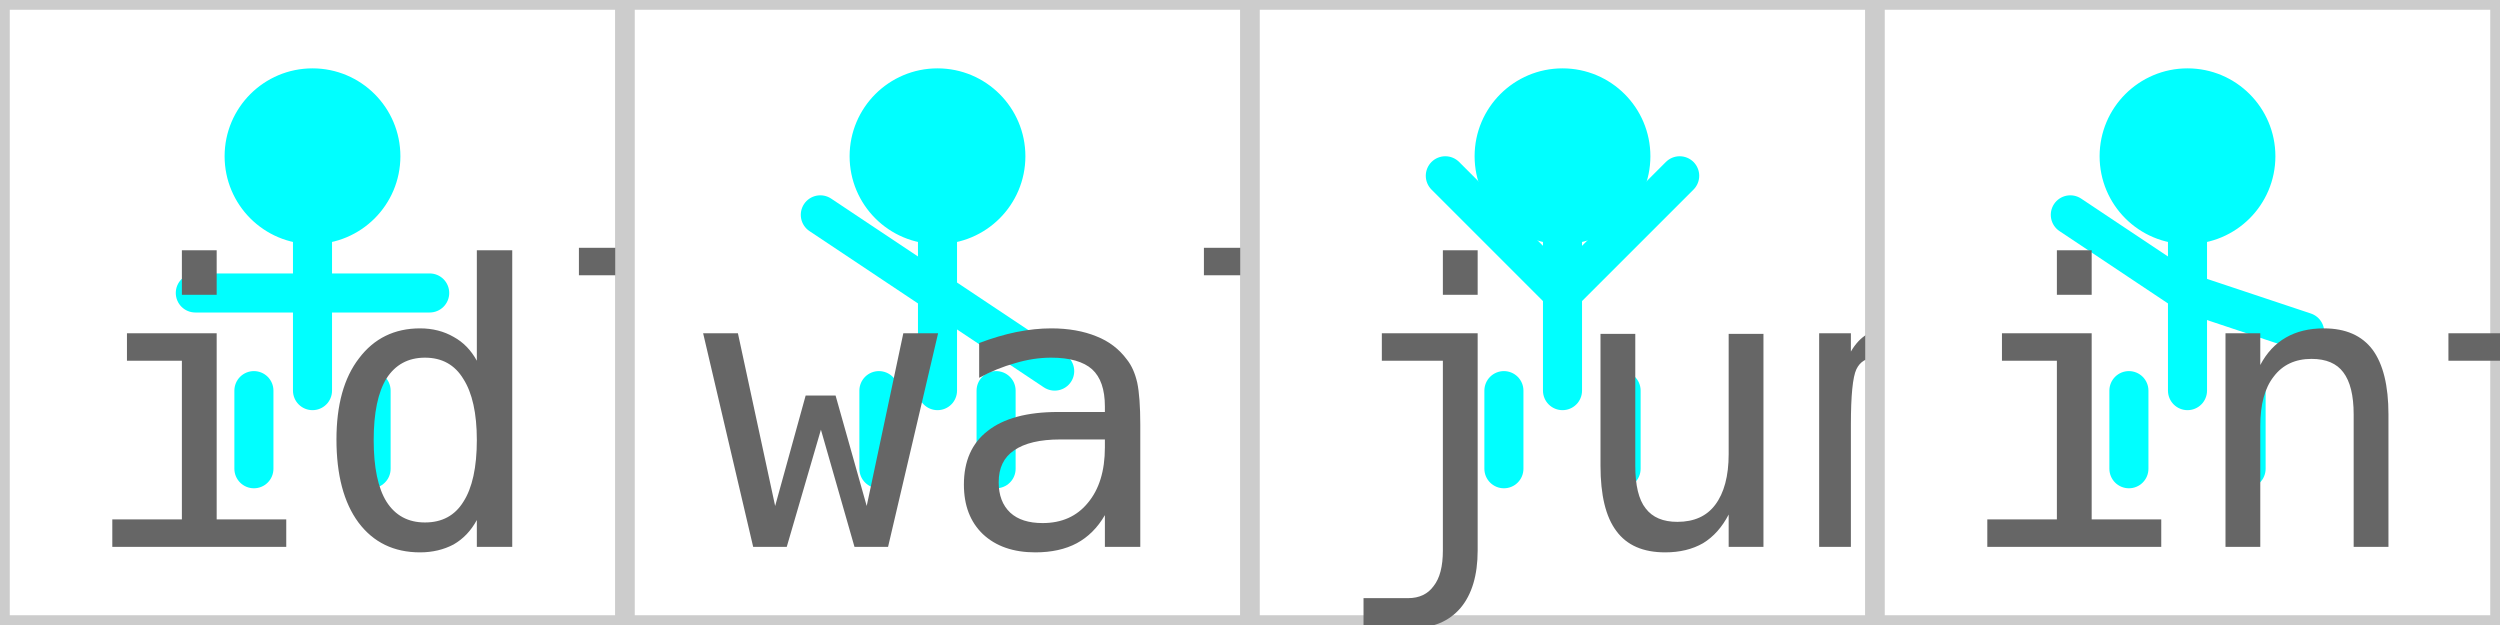
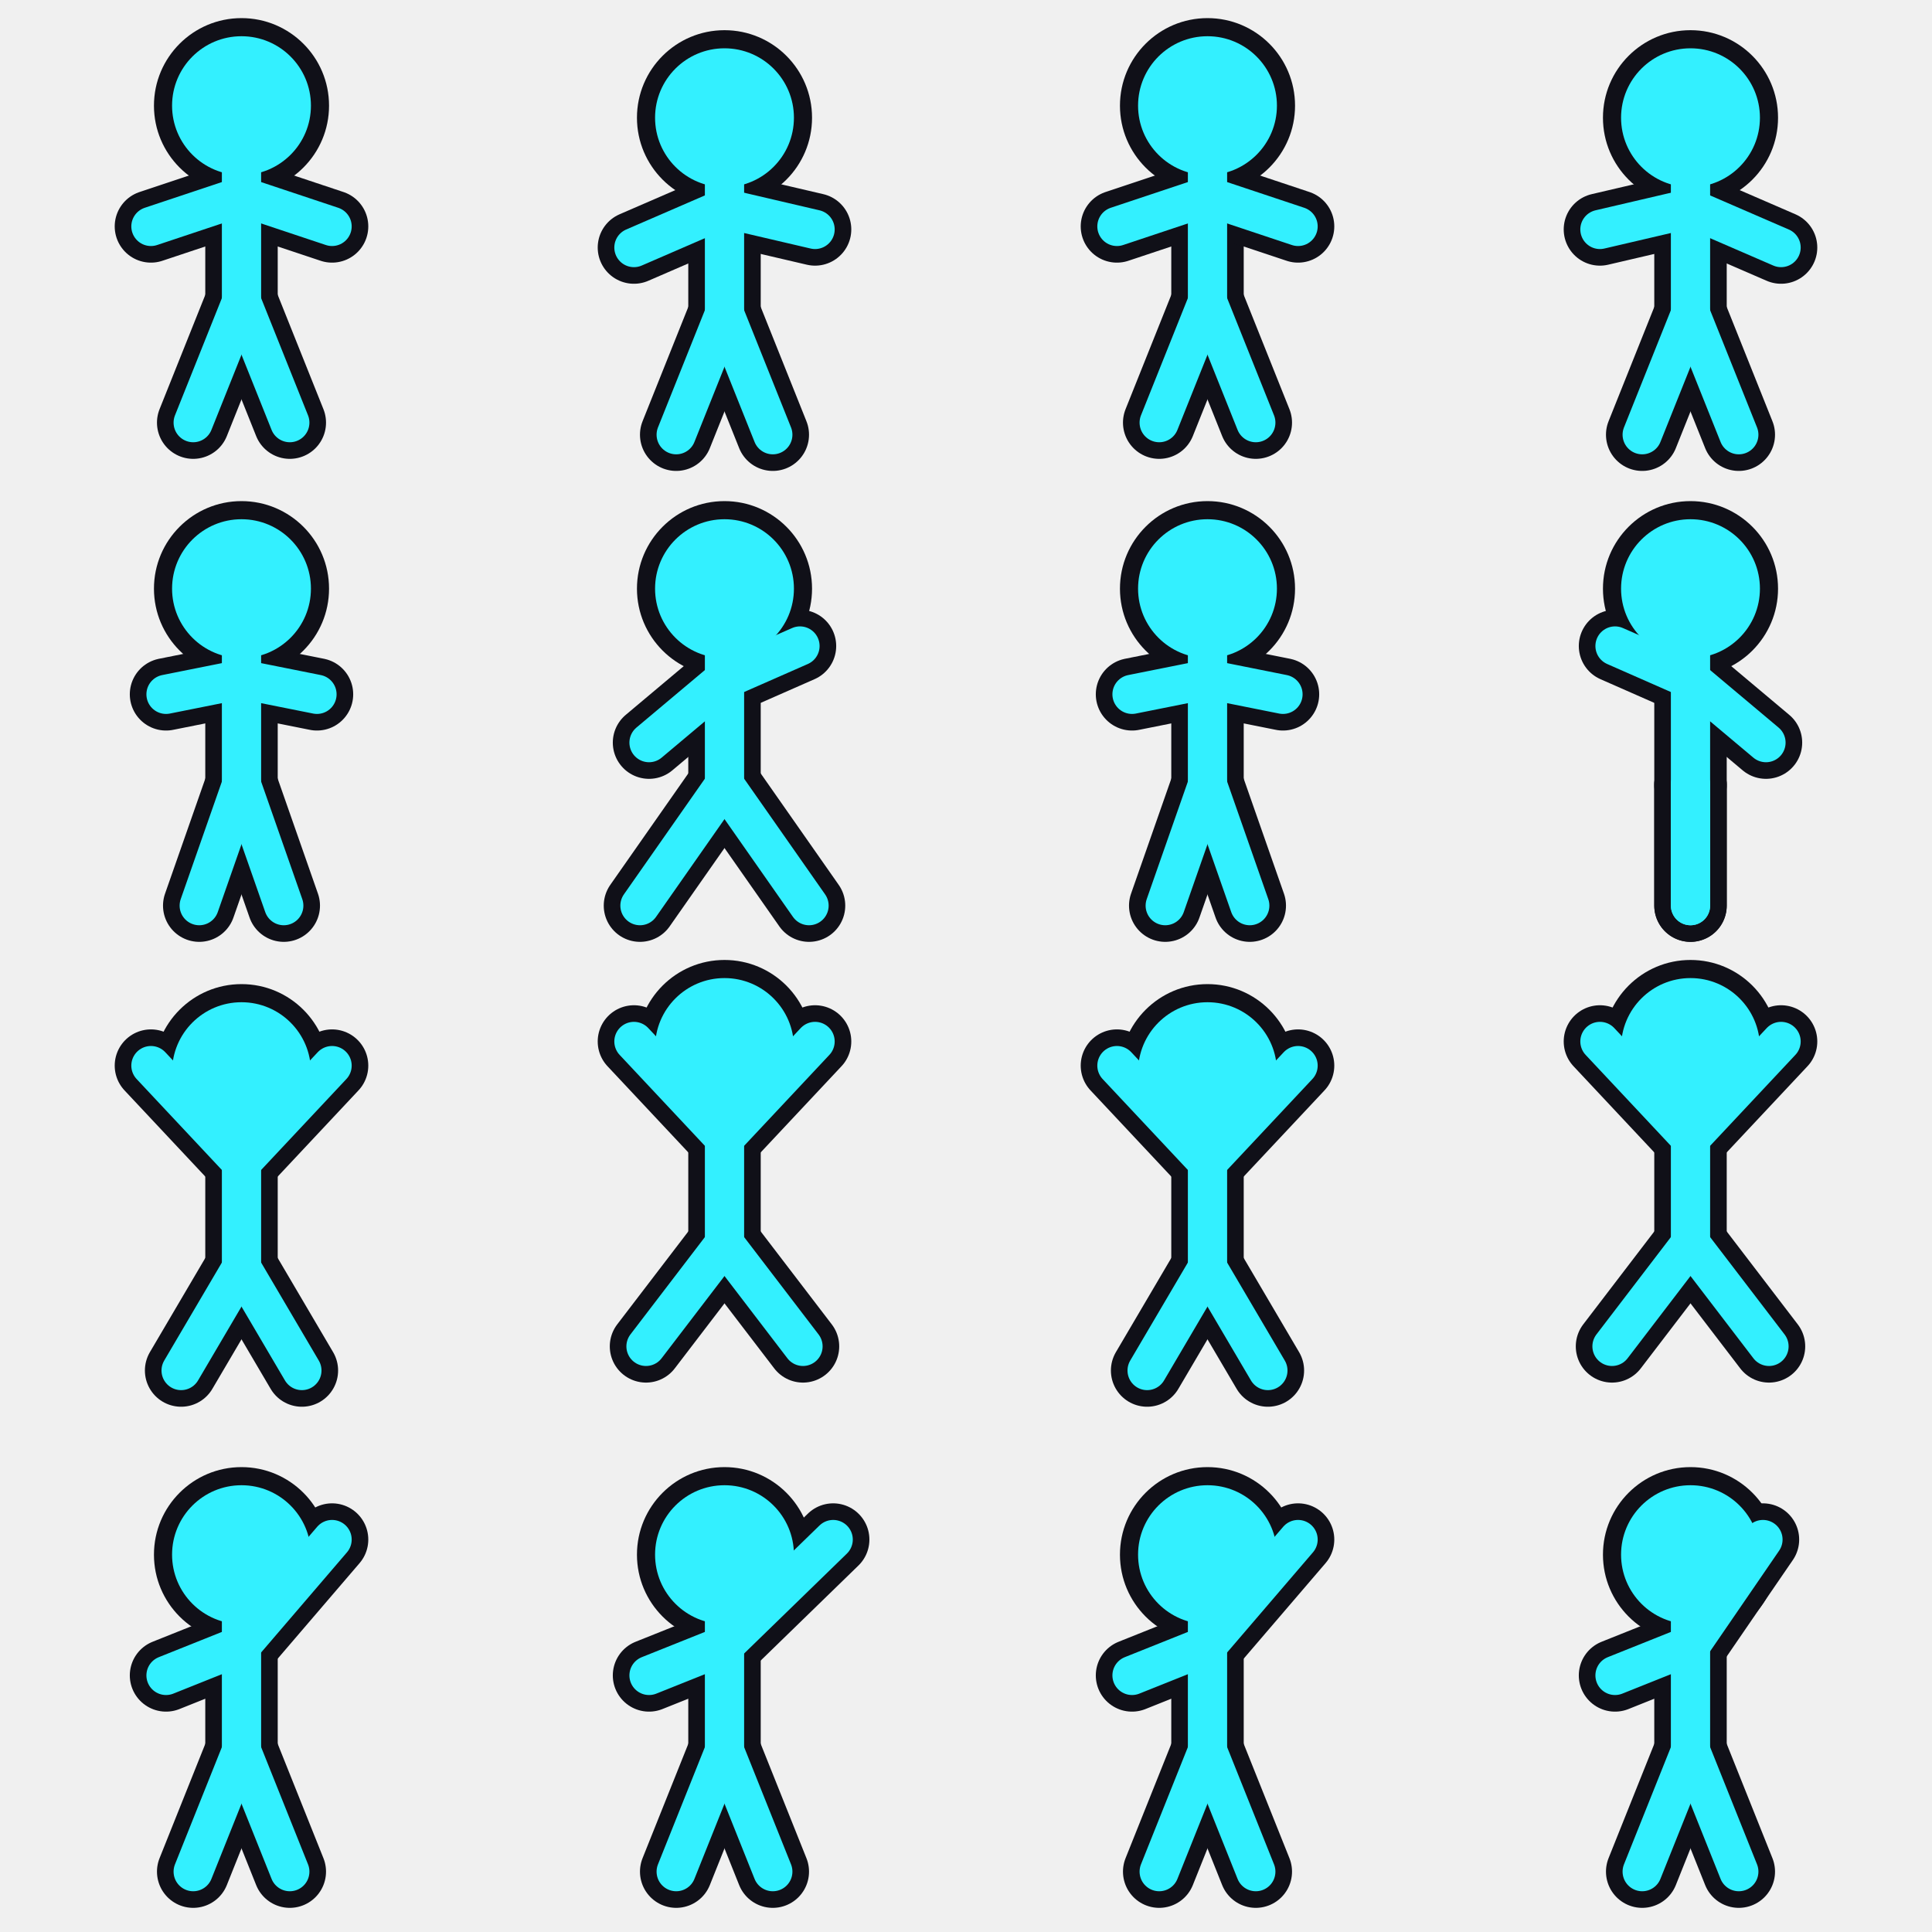
- <svg xmlns="http://www.w3.org/2000/svg" width="64" height="16" viewBox="0 0 64 16">
-   <defs>
-     <style>
-       text { font-family: monospace; font-size: 10px; fill: #666; }
-       .grid-line { stroke: #ddd; stroke-width: 0.5; }
-     </style>
-   </defs>
-   <rect width="64" height="16" fill="#f5f5f5" />
-   <line class="grid-line" x1="0" y1="0" x2="0" y2="16" />
-   <line class="grid-line" x1="16" y1="0" x2="16" y2="16" />
-   <line class="grid-line" x1="32" y1="0" x2="32" y2="16" />
-   <line class="grid-line" x1="48" y1="0" x2="48" y2="16" />
-   <line class="grid-line" x1="64" y1="0" x2="64" y2="16" />
-   <line class="grid-line" x1="0" y1="0" x2="64" y2="0" />
-   <line class="grid-line" x1="0" y1="16" x2="64" y2="16" />
-   <rect x="0" y="0" width="16" height="16" fill="white" stroke="#ccc" stroke-width="0.5" />
-   <g data-pose="idle">
-     <circle cx="8" cy="4" r="2" fill="#0ff" stroke="#0ff" stroke-width="0.5" />
-     <line x1="8" y1="6" x2="8" y2="10" stroke="#0ff" stroke-width="1" stroke-linecap="round" />
-     <line x1="5" y1="7.5" x2="11" y2="7.5" stroke="#0ff" stroke-width="1" stroke-linecap="round" />
-     <line x1="6.5" y1="10" x2="6.5" y2="12" stroke="#0ff" stroke-width="1" stroke-linecap="round" />
-     <line x1="9.5" y1="10" x2="9.5" y2="12" stroke="#0ff" stroke-width="1" stroke-linecap="round" />
-   </g>
-   <text x="2" y="14">idle</text>
-   <rect x="16" y="0" width="16" height="16" fill="white" stroke="#ccc" stroke-width="0.5" />
-   <g data-pose="walk">
-     <circle cx="24" cy="4" r="2" fill="#0ff" stroke="#0ff" stroke-width="0.5" />
-     <line x1="24" y1="6" x2="24" y2="10" stroke="#0ff" stroke-width="1" stroke-linecap="round" />
-     <line x1="21" y1="5.5" x2="24" y2="7.5" stroke="#0ff" stroke-width="1" stroke-linecap="round" />
-     <line x1="27" y1="9.5" x2="24" y2="7.5" stroke="#0ff" stroke-width="1" stroke-linecap="round" />
-     <line x1="22.5" y1="10" x2="22.5" y2="12" stroke="#0ff" stroke-width="1" stroke-linecap="round" />
-     <line x1="25.5" y1="10" x2="25.5" y2="12" stroke="#0ff" stroke-width="1" stroke-linecap="round" />
-   </g>
-   <text x="18" y="14">walk</text>
-   <rect x="32" y="0" width="16" height="16" fill="white" stroke="#ccc" stroke-width="0.5" />
-   <g data-pose="jump">
-     <circle cx="40" cy="4" r="2" fill="#0ff" stroke="#0ff" stroke-width="0.5" />
-     <line x1="40" y1="6" x2="40" y2="10" stroke="#0ff" stroke-width="1" stroke-linecap="round" />
-     <line x1="37" y1="4.5" x2="40" y2="7.5" stroke="#0ff" stroke-width="1" stroke-linecap="round" />
-     <line x1="43" y1="4.5" x2="40" y2="7.5" stroke="#0ff" stroke-width="1" stroke-linecap="round" />
-     <line x1="38.5" y1="10" x2="38.5" y2="12" stroke="#0ff" stroke-width="1" stroke-linecap="round" />
-     <line x1="41.5" y1="10" x2="41.5" y2="12" stroke="#0ff" stroke-width="1" stroke-linecap="round" />
-   </g>
-   <text x="34" y="14">jump</text>
-   <rect x="48" y="0" width="16" height="16" fill="white" stroke="#ccc" stroke-width="0.5" />
-   <g data-pose="interact">
-     <circle cx="56" cy="4" r="2" fill="#0ff" stroke="#0ff" stroke-width="0.5" />
-     <line x1="56" y1="6" x2="56" y2="10" stroke="#0ff" stroke-width="1" stroke-linecap="round" />
-     <line x1="53" y1="5.5" x2="56" y2="7.5" stroke="#0ff" stroke-width="1" stroke-linecap="round" />
-     <line x1="59" y1="8.5" x2="56" y2="7.5" stroke="#0ff" stroke-width="1" stroke-linecap="round" />
-     <line x1="54.5" y1="10" x2="54.5" y2="12" stroke="#0ff" stroke-width="1" stroke-linecap="round" />
-     <line x1="57.5" y1="10" x2="57.5" y2="12" stroke="#0ff" stroke-width="1" stroke-linecap="round" />
-   </g>
-   <text x="50" y="14">interact</text>
+ <svg xmlns="http://www.w3.org/2000/svg" width="64" height="64" viewBox="0 0 64 64">
+   <g>
+     <circle cx="8.0" cy="3.5" r="2.9" fill="#101018" />
+     <line x1="8.0" y1="5.5" x2="8.0" y2="10.0" stroke="#101018" stroke-width="2.40" stroke-linecap="round" />
+     <line x1="8.0" y1="6.5" x2="5.0" y2="7.5" stroke="#101018" stroke-width="2.40" stroke-linecap="round" />
+     <line x1="8.0" y1="6.5" x2="11.0" y2="7.5" stroke="#101018" stroke-width="2.40" stroke-linecap="round" />
+     <line x1="8.0" y1="10.0" x2="6.4" y2="14.0" stroke="#101018" stroke-width="2.40" stroke-linecap="round" />
+     <line x1="8.0" y1="10.0" x2="9.6" y2="14.0" stroke="#101018" stroke-width="2.40" stroke-linecap="round" />
+     <circle cx="8.0" cy="3.5" r="2.3" fill="#33F0FF" />
+     <line x1="8.0" y1="5.5" x2="8.0" y2="10.0" stroke="#33F0FF" stroke-width="1.30" stroke-linecap="round" />
+     <line x1="8.0" y1="6.5" x2="5.0" y2="7.5" stroke="#33F0FF" stroke-width="1.30" stroke-linecap="round" />
+     <line x1="8.0" y1="6.5" x2="11.0" y2="7.5" stroke="#33F0FF" stroke-width="1.30" stroke-linecap="round" />
+     <line x1="8.0" y1="10.0" x2="6.4" y2="14.0" stroke="#33F0FF" stroke-width="1.30" stroke-linecap="round" />
+     <line x1="8.0" y1="10.0" x2="9.6" y2="14.0" stroke="#33F0FF" stroke-width="1.30" stroke-linecap="round" />
+   </g>
+   <g>
+     <circle cx="24.0" cy="3.9" r="2.9" fill="#101018" />
+     <line x1="24.0" y1="5.9" x2="24.0" y2="10.4" stroke="#101018" stroke-width="2.40" stroke-linecap="round" />
+     <line x1="24.0" y1="6.9" x2="21.0" y2="8.2" stroke="#101018" stroke-width="2.40" stroke-linecap="round" />
+     <line x1="24.0" y1="6.9" x2="27.0" y2="7.6" stroke="#101018" stroke-width="2.40" stroke-linecap="round" />
+     <line x1="24.0" y1="10.4" x2="22.4" y2="14.4" stroke="#101018" stroke-width="2.40" stroke-linecap="round" />
+     <line x1="24.0" y1="10.4" x2="25.6" y2="14.4" stroke="#101018" stroke-width="2.40" stroke-linecap="round" />
+     <circle cx="24.0" cy="3.9" r="2.3" fill="#33F0FF" />
+     <line x1="24.0" y1="5.9" x2="24.0" y2="10.4" stroke="#33F0FF" stroke-width="1.30" stroke-linecap="round" />
+     <line x1="24.0" y1="6.9" x2="21.0" y2="8.2" stroke="#33F0FF" stroke-width="1.30" stroke-linecap="round" />
+     <line x1="24.0" y1="6.9" x2="27.0" y2="7.6" stroke="#33F0FF" stroke-width="1.30" stroke-linecap="round" />
+     <line x1="24.0" y1="10.4" x2="22.4" y2="14.4" stroke="#33F0FF" stroke-width="1.30" stroke-linecap="round" />
+     <line x1="24.0" y1="10.4" x2="25.6" y2="14.4" stroke="#33F0FF" stroke-width="1.30" stroke-linecap="round" />
+   </g>
+   <g>
+     <circle cx="40.0" cy="3.5" r="2.9" fill="#101018" />
+     <line x1="40.0" y1="5.5" x2="40.0" y2="10.0" stroke="#101018" stroke-width="2.40" stroke-linecap="round" />
+     <line x1="40.0" y1="6.5" x2="37.0" y2="7.5" stroke="#101018" stroke-width="2.40" stroke-linecap="round" />
+     <line x1="40.0" y1="6.5" x2="43.0" y2="7.5" stroke="#101018" stroke-width="2.40" stroke-linecap="round" />
+     <line x1="40.0" y1="10.0" x2="38.4" y2="14.0" stroke="#101018" stroke-width="2.40" stroke-linecap="round" />
+     <line x1="40.0" y1="10.0" x2="41.6" y2="14.0" stroke="#101018" stroke-width="2.40" stroke-linecap="round" />
+     <circle cx="40.0" cy="3.5" r="2.3" fill="#33F0FF" />
+     <line x1="40.0" y1="5.5" x2="40.0" y2="10.0" stroke="#33F0FF" stroke-width="1.30" stroke-linecap="round" />
+     <line x1="40.0" y1="6.5" x2="37.0" y2="7.5" stroke="#33F0FF" stroke-width="1.30" stroke-linecap="round" />
+     <line x1="40.0" y1="6.5" x2="43.0" y2="7.5" stroke="#33F0FF" stroke-width="1.30" stroke-linecap="round" />
+     <line x1="40.0" y1="10.0" x2="38.4" y2="14.0" stroke="#33F0FF" stroke-width="1.30" stroke-linecap="round" />
+     <line x1="40.0" y1="10.0" x2="41.6" y2="14.0" stroke="#33F0FF" stroke-width="1.30" stroke-linecap="round" />
+   </g>
+   <g>
+     <circle cx="56.0" cy="3.9" r="2.9" fill="#101018" />
+     <line x1="56.0" y1="5.9" x2="56.0" y2="10.4" stroke="#101018" stroke-width="2.40" stroke-linecap="round" />
+     <line x1="56.0" y1="6.9" x2="53.0" y2="7.6" stroke="#101018" stroke-width="2.40" stroke-linecap="round" />
+     <line x1="56.0" y1="6.9" x2="59.0" y2="8.2" stroke="#101018" stroke-width="2.40" stroke-linecap="round" />
+     <line x1="56.0" y1="10.4" x2="54.4" y2="14.4" stroke="#101018" stroke-width="2.40" stroke-linecap="round" />
+     <line x1="56.0" y1="10.4" x2="57.6" y2="14.4" stroke="#101018" stroke-width="2.40" stroke-linecap="round" />
+     <circle cx="56.0" cy="3.9" r="2.3" fill="#33F0FF" />
+     <line x1="56.0" y1="5.9" x2="56.0" y2="10.4" stroke="#33F0FF" stroke-width="1.30" stroke-linecap="round" />
+     <line x1="56.0" y1="6.9" x2="53.0" y2="7.6" stroke="#33F0FF" stroke-width="1.30" stroke-linecap="round" />
+     <line x1="56.0" y1="6.9" x2="59.0" y2="8.2" stroke="#33F0FF" stroke-width="1.30" stroke-linecap="round" />
+     <line x1="56.0" y1="10.4" x2="54.4" y2="14.4" stroke="#33F0FF" stroke-width="1.30" stroke-linecap="round" />
+     <line x1="56.0" y1="10.4" x2="57.6" y2="14.4" stroke="#33F0FF" stroke-width="1.30" stroke-linecap="round" />
+   </g>
+   <g>
+     <circle cx="8.0" cy="19.5" r="2.9" fill="#101018" />
+     <line x1="8.0" y1="21.5" x2="8.0" y2="26.0" stroke="#101018" stroke-width="2.40" stroke-linecap="round" />
+     <line x1="8.0" y1="22.5" x2="5.5" y2="23.0" stroke="#101018" stroke-width="2.40" stroke-linecap="round" />
+     <line x1="8.0" y1="22.5" x2="10.5" y2="23.0" stroke="#101018" stroke-width="2.40" stroke-linecap="round" />
+     <line x1="8.0" y1="26.0" x2="6.6" y2="30.0" stroke="#101018" stroke-width="2.40" stroke-linecap="round" />
+     <line x1="8.0" y1="26.0" x2="9.4" y2="30.0" stroke="#101018" stroke-width="2.40" stroke-linecap="round" />
+     <circle cx="8.0" cy="19.5" r="2.3" fill="#33F0FF" />
+     <line x1="8.0" y1="21.5" x2="8.0" y2="26.0" stroke="#33F0FF" stroke-width="1.30" stroke-linecap="round" />
+     <line x1="8.0" y1="22.5" x2="5.5" y2="23.0" stroke="#33F0FF" stroke-width="1.30" stroke-linecap="round" />
+     <line x1="8.0" y1="22.5" x2="10.5" y2="23.0" stroke="#33F0FF" stroke-width="1.30" stroke-linecap="round" />
+     <line x1="8.0" y1="26.0" x2="6.6" y2="30.0" stroke="#33F0FF" stroke-width="1.30" stroke-linecap="round" />
+     <line x1="8.0" y1="26.0" x2="9.4" y2="30.0" stroke="#33F0FF" stroke-width="1.30" stroke-linecap="round" />
+   </g>
+   <g>
+     <circle cx="24.0" cy="19.5" r="2.9" fill="#101018" />
+     <line x1="24.0" y1="21.5" x2="24.0" y2="26.0" stroke="#101018" stroke-width="2.40" stroke-linecap="round" />
+     <line x1="24.0" y1="22.5" x2="21.5" y2="24.6" stroke="#101018" stroke-width="2.40" stroke-linecap="round" />
+     <line x1="24.0" y1="22.5" x2="26.5" y2="21.4" stroke="#101018" stroke-width="2.40" stroke-linecap="round" />
+     <line x1="24.0" y1="26.0" x2="21.2" y2="30.0" stroke="#101018" stroke-width="2.40" stroke-linecap="round" />
+     <line x1="24.0" y1="26.0" x2="26.8" y2="30.0" stroke="#101018" stroke-width="2.40" stroke-linecap="round" />
+     <circle cx="24.0" cy="19.5" r="2.3" fill="#33F0FF" />
+     <line x1="24.0" y1="21.5" x2="24.0" y2="26.0" stroke="#33F0FF" stroke-width="1.30" stroke-linecap="round" />
+     <line x1="24.0" y1="22.5" x2="21.5" y2="24.6" stroke="#33F0FF" stroke-width="1.30" stroke-linecap="round" />
+     <line x1="24.0" y1="22.5" x2="26.5" y2="21.4" stroke="#33F0FF" stroke-width="1.30" stroke-linecap="round" />
+     <line x1="24.0" y1="26.0" x2="21.2" y2="30.0" stroke="#33F0FF" stroke-width="1.30" stroke-linecap="round" />
+     <line x1="24.0" y1="26.0" x2="26.8" y2="30.0" stroke="#33F0FF" stroke-width="1.30" stroke-linecap="round" />
+   </g>
+   <g>
+     <circle cx="40.0" cy="19.5" r="2.9" fill="#101018" />
+     <line x1="40.0" y1="21.5" x2="40.0" y2="26.0" stroke="#101018" stroke-width="2.40" stroke-linecap="round" />
+     <line x1="40.0" y1="22.5" x2="37.5" y2="23.0" stroke="#101018" stroke-width="2.40" stroke-linecap="round" />
+     <line x1="40.0" y1="22.5" x2="42.5" y2="23.0" stroke="#101018" stroke-width="2.40" stroke-linecap="round" />
+     <line x1="40.0" y1="26.0" x2="38.6" y2="30.0" stroke="#101018" stroke-width="2.40" stroke-linecap="round" />
+     <line x1="40.0" y1="26.0" x2="41.4" y2="30.0" stroke="#101018" stroke-width="2.40" stroke-linecap="round" />
+     <circle cx="40.0" cy="19.5" r="2.3" fill="#33F0FF" />
+     <line x1="40.0" y1="21.5" x2="40.0" y2="26.0" stroke="#33F0FF" stroke-width="1.30" stroke-linecap="round" />
+     <line x1="40.0" y1="22.5" x2="37.5" y2="23.0" stroke="#33F0FF" stroke-width="1.30" stroke-linecap="round" />
+     <line x1="40.0" y1="22.5" x2="42.5" y2="23.0" stroke="#33F0FF" stroke-width="1.30" stroke-linecap="round" />
+     <line x1="40.0" y1="26.0" x2="38.6" y2="30.0" stroke="#33F0FF" stroke-width="1.30" stroke-linecap="round" />
+     <line x1="40.0" y1="26.0" x2="41.4" y2="30.0" stroke="#33F0FF" stroke-width="1.30" stroke-linecap="round" />
+   </g>
+   <g>
+     <circle cx="56.0" cy="19.5" r="2.9" fill="#101018" />
+     <line x1="56.0" y1="21.5" x2="56.0" y2="26.0" stroke="#101018" stroke-width="2.40" stroke-linecap="round" />
+     <line x1="56.0" y1="22.5" x2="53.5" y2="21.4" stroke="#101018" stroke-width="2.40" stroke-linecap="round" />
+     <line x1="56.0" y1="22.5" x2="58.5" y2="24.6" stroke="#101018" stroke-width="2.40" stroke-linecap="round" />
+     <line x1="56.0" y1="26.0" x2="56.0" y2="30.0" stroke="#101018" stroke-width="2.40" stroke-linecap="round" />
+     <line x1="56.0" y1="26.0" x2="56.0" y2="30.0" stroke="#101018" stroke-width="2.40" stroke-linecap="round" />
+     <circle cx="56.0" cy="19.5" r="2.3" fill="#33F0FF" />
+     <line x1="56.0" y1="21.5" x2="56.0" y2="26.0" stroke="#33F0FF" stroke-width="1.30" stroke-linecap="round" />
+     <line x1="56.0" y1="22.5" x2="53.5" y2="21.4" stroke="#33F0FF" stroke-width="1.30" stroke-linecap="round" />
+     <line x1="56.0" y1="22.5" x2="58.5" y2="24.6" stroke="#33F0FF" stroke-width="1.30" stroke-linecap="round" />
+     <line x1="56.0" y1="26.0" x2="56.0" y2="30.0" stroke="#33F0FF" stroke-width="1.30" stroke-linecap="round" />
+     <line x1="56.0" y1="26.0" x2="56.0" y2="30.0" stroke="#33F0FF" stroke-width="1.30" stroke-linecap="round" />
+   </g>
+   <g>
+     <circle cx="8.0" cy="35.5" r="2.9" fill="#101018" />
+     <line x1="8.0" y1="37.5" x2="8.0" y2="42.0" stroke="#101018" stroke-width="2.40" stroke-linecap="round" />
+     <line x1="8.0" y1="38.5" x2="5.0" y2="35.3" stroke="#101018" stroke-width="2.40" stroke-linecap="round" />
+     <line x1="8.0" y1="38.5" x2="11.0" y2="35.3" stroke="#101018" stroke-width="2.40" stroke-linecap="round" />
+     <line x1="8.0" y1="42.0" x2="6.0" y2="45.4" stroke="#101018" stroke-width="2.40" stroke-linecap="round" />
+     <line x1="8.0" y1="42.0" x2="10.0" y2="45.4" stroke="#101018" stroke-width="2.40" stroke-linecap="round" />
+     <circle cx="8.0" cy="35.5" r="2.3" fill="#33F0FF" />
+     <line x1="8.0" y1="37.5" x2="8.0" y2="42.0" stroke="#33F0FF" stroke-width="1.30" stroke-linecap="round" />
+     <line x1="8.0" y1="38.5" x2="5.0" y2="35.3" stroke="#33F0FF" stroke-width="1.30" stroke-linecap="round" />
+     <line x1="8.0" y1="38.5" x2="11.0" y2="35.3" stroke="#33F0FF" stroke-width="1.30" stroke-linecap="round" />
+     <line x1="8.0" y1="42.0" x2="6.0" y2="45.4" stroke="#33F0FF" stroke-width="1.30" stroke-linecap="round" />
+     <line x1="8.0" y1="42.0" x2="10.0" y2="45.4" stroke="#33F0FF" stroke-width="1.30" stroke-linecap="round" />
+   </g>
+   <g>
+     <circle cx="24.0" cy="34.7" r="2.9" fill="#101018" />
+     <line x1="24.0" y1="36.7" x2="24.0" y2="41.2" stroke="#101018" stroke-width="2.40" stroke-linecap="round" />
+     <line x1="24.0" y1="37.7" x2="21.0" y2="34.5" stroke="#101018" stroke-width="2.40" stroke-linecap="round" />
+     <line x1="24.0" y1="37.7" x2="27.0" y2="34.5" stroke="#101018" stroke-width="2.40" stroke-linecap="round" />
+     <line x1="24.0" y1="41.2" x2="21.4" y2="44.6" stroke="#101018" stroke-width="2.40" stroke-linecap="round" />
+     <line x1="24.0" y1="41.2" x2="26.6" y2="44.6" stroke="#101018" stroke-width="2.40" stroke-linecap="round" />
+     <circle cx="24.0" cy="34.7" r="2.3" fill="#33F0FF" />
+     <line x1="24.0" y1="36.7" x2="24.0" y2="41.2" stroke="#33F0FF" stroke-width="1.30" stroke-linecap="round" />
+     <line x1="24.0" y1="37.7" x2="21.0" y2="34.5" stroke="#33F0FF" stroke-width="1.30" stroke-linecap="round" />
+     <line x1="24.0" y1="37.7" x2="27.0" y2="34.5" stroke="#33F0FF" stroke-width="1.30" stroke-linecap="round" />
+     <line x1="24.0" y1="41.2" x2="21.4" y2="44.6" stroke="#33F0FF" stroke-width="1.30" stroke-linecap="round" />
+     <line x1="24.0" y1="41.2" x2="26.6" y2="44.6" stroke="#33F0FF" stroke-width="1.30" stroke-linecap="round" />
+   </g>
+   <g>
+     <circle cx="40.0" cy="35.5" r="2.9" fill="#101018" />
+     <line x1="40.0" y1="37.5" x2="40.0" y2="42.0" stroke="#101018" stroke-width="2.40" stroke-linecap="round" />
+     <line x1="40.0" y1="38.5" x2="37.0" y2="35.3" stroke="#101018" stroke-width="2.40" stroke-linecap="round" />
+     <line x1="40.0" y1="38.5" x2="43.0" y2="35.3" stroke="#101018" stroke-width="2.40" stroke-linecap="round" />
+     <line x1="40.0" y1="42.0" x2="38.0" y2="45.4" stroke="#101018" stroke-width="2.40" stroke-linecap="round" />
+     <line x1="40.0" y1="42.0" x2="42.0" y2="45.4" stroke="#101018" stroke-width="2.40" stroke-linecap="round" />
+     <circle cx="40.0" cy="35.5" r="2.3" fill="#33F0FF" />
+     <line x1="40.0" y1="37.5" x2="40.0" y2="42.0" stroke="#33F0FF" stroke-width="1.30" stroke-linecap="round" />
+     <line x1="40.0" y1="38.5" x2="37.0" y2="35.3" stroke="#33F0FF" stroke-width="1.30" stroke-linecap="round" />
+     <line x1="40.0" y1="38.5" x2="43.0" y2="35.3" stroke="#33F0FF" stroke-width="1.30" stroke-linecap="round" />
+     <line x1="40.0" y1="42.0" x2="38.0" y2="45.4" stroke="#33F0FF" stroke-width="1.30" stroke-linecap="round" />
+     <line x1="40.0" y1="42.0" x2="42.0" y2="45.4" stroke="#33F0FF" stroke-width="1.30" stroke-linecap="round" />
+   </g>
+   <g>
+     <circle cx="56.0" cy="34.7" r="2.9" fill="#101018" />
+     <line x1="56.0" y1="36.7" x2="56.0" y2="41.2" stroke="#101018" stroke-width="2.40" stroke-linecap="round" />
+     <line x1="56.0" y1="37.7" x2="53.0" y2="34.5" stroke="#101018" stroke-width="2.40" stroke-linecap="round" />
+     <line x1="56.0" y1="37.7" x2="59.0" y2="34.5" stroke="#101018" stroke-width="2.40" stroke-linecap="round" />
+     <line x1="56.0" y1="41.2" x2="53.4" y2="44.6" stroke="#101018" stroke-width="2.40" stroke-linecap="round" />
+     <line x1="56.0" y1="41.2" x2="58.6" y2="44.6" stroke="#101018" stroke-width="2.40" stroke-linecap="round" />
+     <circle cx="56.0" cy="34.7" r="2.3" fill="#33F0FF" />
+     <line x1="56.0" y1="36.7" x2="56.0" y2="41.2" stroke="#33F0FF" stroke-width="1.30" stroke-linecap="round" />
+     <line x1="56.0" y1="37.7" x2="53.0" y2="34.5" stroke="#33F0FF" stroke-width="1.30" stroke-linecap="round" />
+     <line x1="56.0" y1="37.7" x2="59.0" y2="34.5" stroke="#33F0FF" stroke-width="1.30" stroke-linecap="round" />
+     <line x1="56.0" y1="41.2" x2="53.4" y2="44.6" stroke="#33F0FF" stroke-width="1.30" stroke-linecap="round" />
+     <line x1="56.0" y1="41.2" x2="58.6" y2="44.6" stroke="#33F0FF" stroke-width="1.30" stroke-linecap="round" />
+   </g>
+   <g>
+     <circle cx="8.0" cy="51.5" r="2.9" fill="#101018" />
+     <line x1="8.0" y1="53.5" x2="8.0" y2="58.0" stroke="#101018" stroke-width="2.40" stroke-linecap="round" />
+     <line x1="8.0" y1="54.5" x2="5.5" y2="55.5" stroke="#101018" stroke-width="2.40" stroke-linecap="round" />
+     <line x1="8.0" y1="54.5" x2="11.0" y2="51.0" stroke="#101018" stroke-width="2.40" stroke-linecap="round" />
+     <line x1="8.0" y1="58.0" x2="6.4" y2="62.0" stroke="#101018" stroke-width="2.40" stroke-linecap="round" />
+     <line x1="8.0" y1="58.0" x2="9.6" y2="62.0" stroke="#101018" stroke-width="2.40" stroke-linecap="round" />
+     <circle cx="8.0" cy="51.5" r="2.3" fill="#33F0FF" />
+     <line x1="8.0" y1="53.5" x2="8.0" y2="58.0" stroke="#33F0FF" stroke-width="1.30" stroke-linecap="round" />
+     <line x1="8.0" y1="54.5" x2="5.5" y2="55.5" stroke="#33F0FF" stroke-width="1.30" stroke-linecap="round" />
+     <line x1="8.0" y1="54.5" x2="11.0" y2="51.0" stroke="#33F0FF" stroke-width="1.30" stroke-linecap="round" />
+     <line x1="8.0" y1="58.0" x2="6.4" y2="62.0" stroke="#33F0FF" stroke-width="1.30" stroke-linecap="round" />
+     <line x1="8.0" y1="58.0" x2="9.6" y2="62.0" stroke="#33F0FF" stroke-width="1.30" stroke-linecap="round" />
+   </g>
+   <g>
+     <circle cx="24.0" cy="51.5" r="2.9" fill="#101018" />
+     <line x1="24.0" y1="53.5" x2="24.0" y2="58.0" stroke="#101018" stroke-width="2.40" stroke-linecap="round" />
+     <line x1="24.0" y1="54.5" x2="21.5" y2="55.5" stroke="#101018" stroke-width="2.40" stroke-linecap="round" />
+     <line x1="24.0" y1="54.5" x2="27.6" y2="51.0" stroke="#101018" stroke-width="2.40" stroke-linecap="round" />
+     <line x1="24.0" y1="58.0" x2="22.4" y2="62.0" stroke="#101018" stroke-width="2.40" stroke-linecap="round" />
+     <line x1="24.0" y1="58.0" x2="25.6" y2="62.0" stroke="#101018" stroke-width="2.40" stroke-linecap="round" />
+     <circle cx="24.0" cy="51.5" r="2.3" fill="#33F0FF" />
+     <line x1="24.0" y1="53.5" x2="24.0" y2="58.0" stroke="#33F0FF" stroke-width="1.30" stroke-linecap="round" />
+     <line x1="24.0" y1="54.5" x2="21.5" y2="55.5" stroke="#33F0FF" stroke-width="1.30" stroke-linecap="round" />
+     <line x1="24.0" y1="54.5" x2="27.6" y2="51.0" stroke="#33F0FF" stroke-width="1.30" stroke-linecap="round" />
+     <line x1="24.0" y1="58.0" x2="22.4" y2="62.0" stroke="#33F0FF" stroke-width="1.30" stroke-linecap="round" />
+     <line x1="24.0" y1="58.0" x2="25.6" y2="62.0" stroke="#33F0FF" stroke-width="1.30" stroke-linecap="round" />
+   </g>
+   <g>
+     <circle cx="40.0" cy="51.5" r="2.9" fill="#101018" />
+     <line x1="40.0" y1="53.5" x2="40.0" y2="58.0" stroke="#101018" stroke-width="2.40" stroke-linecap="round" />
+     <line x1="40.0" y1="54.5" x2="37.5" y2="55.5" stroke="#101018" stroke-width="2.40" stroke-linecap="round" />
+     <line x1="40.0" y1="54.5" x2="43.0" y2="51.0" stroke="#101018" stroke-width="2.40" stroke-linecap="round" />
+     <line x1="40.0" y1="58.0" x2="38.4" y2="62.0" stroke="#101018" stroke-width="2.40" stroke-linecap="round" />
+     <line x1="40.0" y1="58.0" x2="41.6" y2="62.0" stroke="#101018" stroke-width="2.40" stroke-linecap="round" />
+     <circle cx="40.0" cy="51.5" r="2.3" fill="#33F0FF" />
+     <line x1="40.0" y1="53.5" x2="40.0" y2="58.0" stroke="#33F0FF" stroke-width="1.30" stroke-linecap="round" />
+     <line x1="40.0" y1="54.5" x2="37.5" y2="55.5" stroke="#33F0FF" stroke-width="1.30" stroke-linecap="round" />
+     <line x1="40.0" y1="54.5" x2="43.0" y2="51.0" stroke="#33F0FF" stroke-width="1.30" stroke-linecap="round" />
+     <line x1="40.0" y1="58.0" x2="38.4" y2="62.0" stroke="#33F0FF" stroke-width="1.30" stroke-linecap="round" />
+     <line x1="40.0" y1="58.0" x2="41.6" y2="62.0" stroke="#33F0FF" stroke-width="1.30" stroke-linecap="round" />
+   </g>
+   <g>
+     <circle cx="56.0" cy="51.5" r="2.9" fill="#101018" />
+     <line x1="56.0" y1="53.5" x2="56.0" y2="58.0" stroke="#101018" stroke-width="2.40" stroke-linecap="round" />
+     <line x1="56.0" y1="54.5" x2="53.5" y2="55.5" stroke="#101018" stroke-width="2.40" stroke-linecap="round" />
+     <line x1="56.0" y1="54.5" x2="58.4" y2="51.0" stroke="#101018" stroke-width="2.40" stroke-linecap="round" />
+     <line x1="56.0" y1="58.0" x2="54.4" y2="62.0" stroke="#101018" stroke-width="2.40" stroke-linecap="round" />
+     <line x1="56.0" y1="58.0" x2="57.6" y2="62.0" stroke="#101018" stroke-width="2.40" stroke-linecap="round" />
+     <circle cx="56.0" cy="51.5" r="2.3" fill="#33F0FF" />
+     <line x1="56.0" y1="53.5" x2="56.0" y2="58.0" stroke="#33F0FF" stroke-width="1.30" stroke-linecap="round" />
+     <line x1="56.0" y1="54.5" x2="53.5" y2="55.5" stroke="#33F0FF" stroke-width="1.30" stroke-linecap="round" />
+     <line x1="56.0" y1="54.5" x2="58.4" y2="51.0" stroke="#33F0FF" stroke-width="1.30" stroke-linecap="round" />
+     <line x1="56.0" y1="58.0" x2="54.4" y2="62.0" stroke="#33F0FF" stroke-width="1.30" stroke-linecap="round" />
+     <line x1="56.0" y1="58.0" x2="57.6" y2="62.0" stroke="#33F0FF" stroke-width="1.30" stroke-linecap="round" />
+   </g>
</svg>
